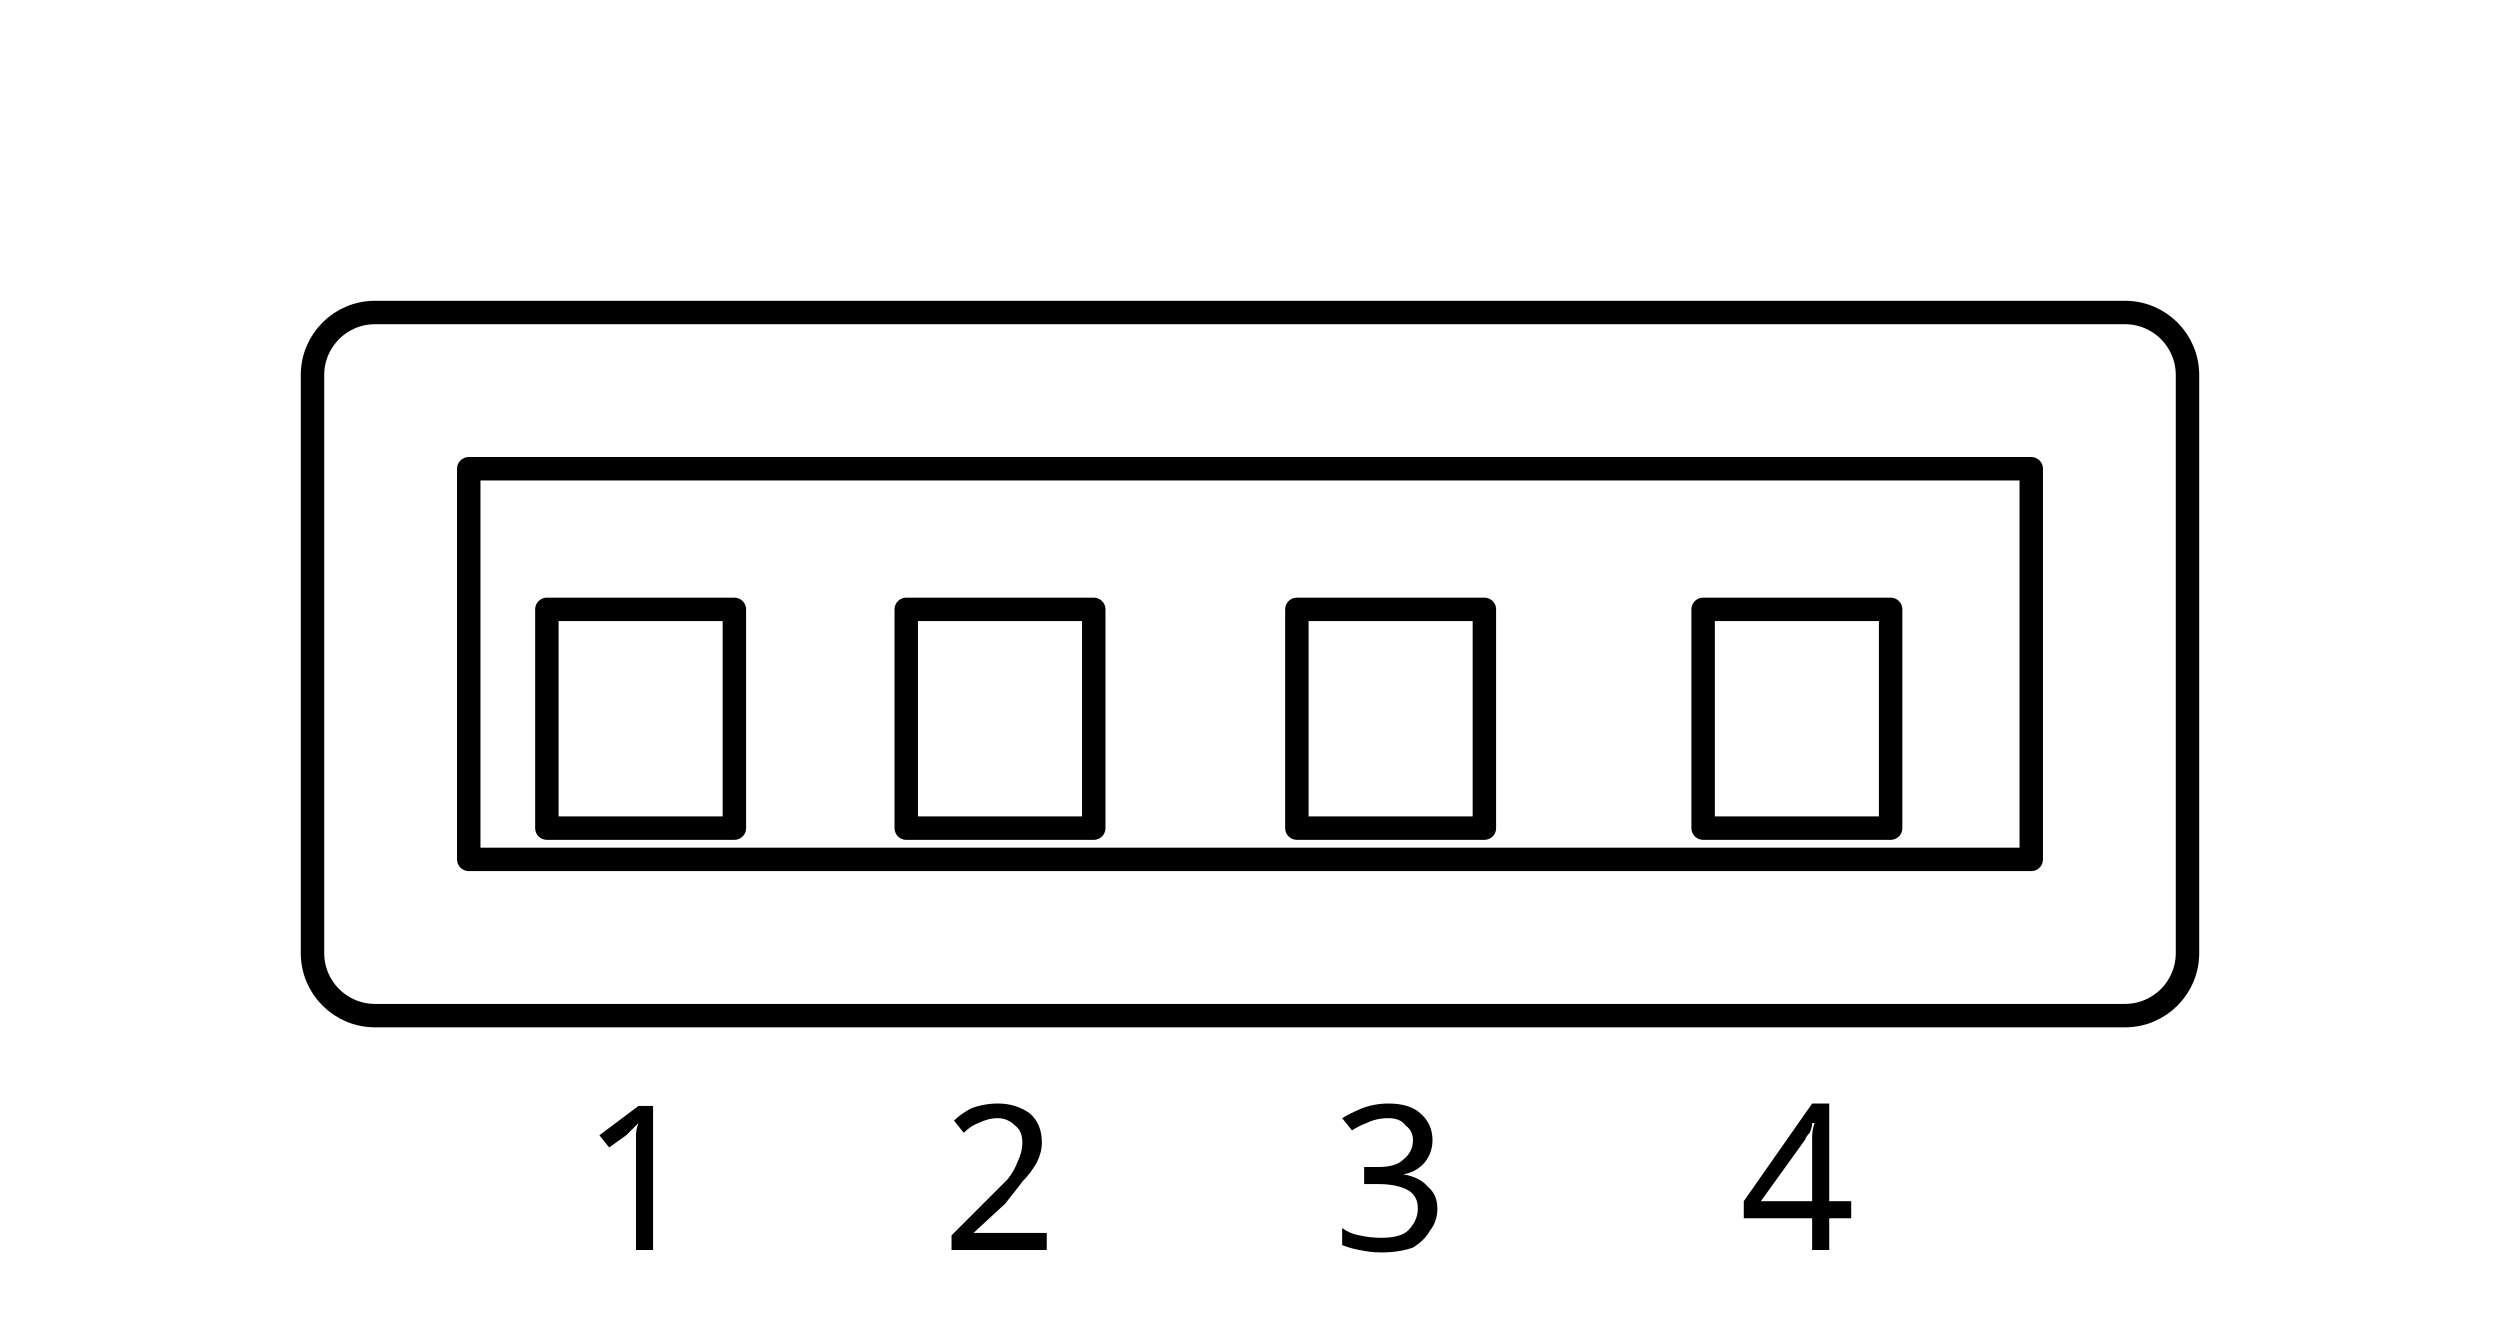
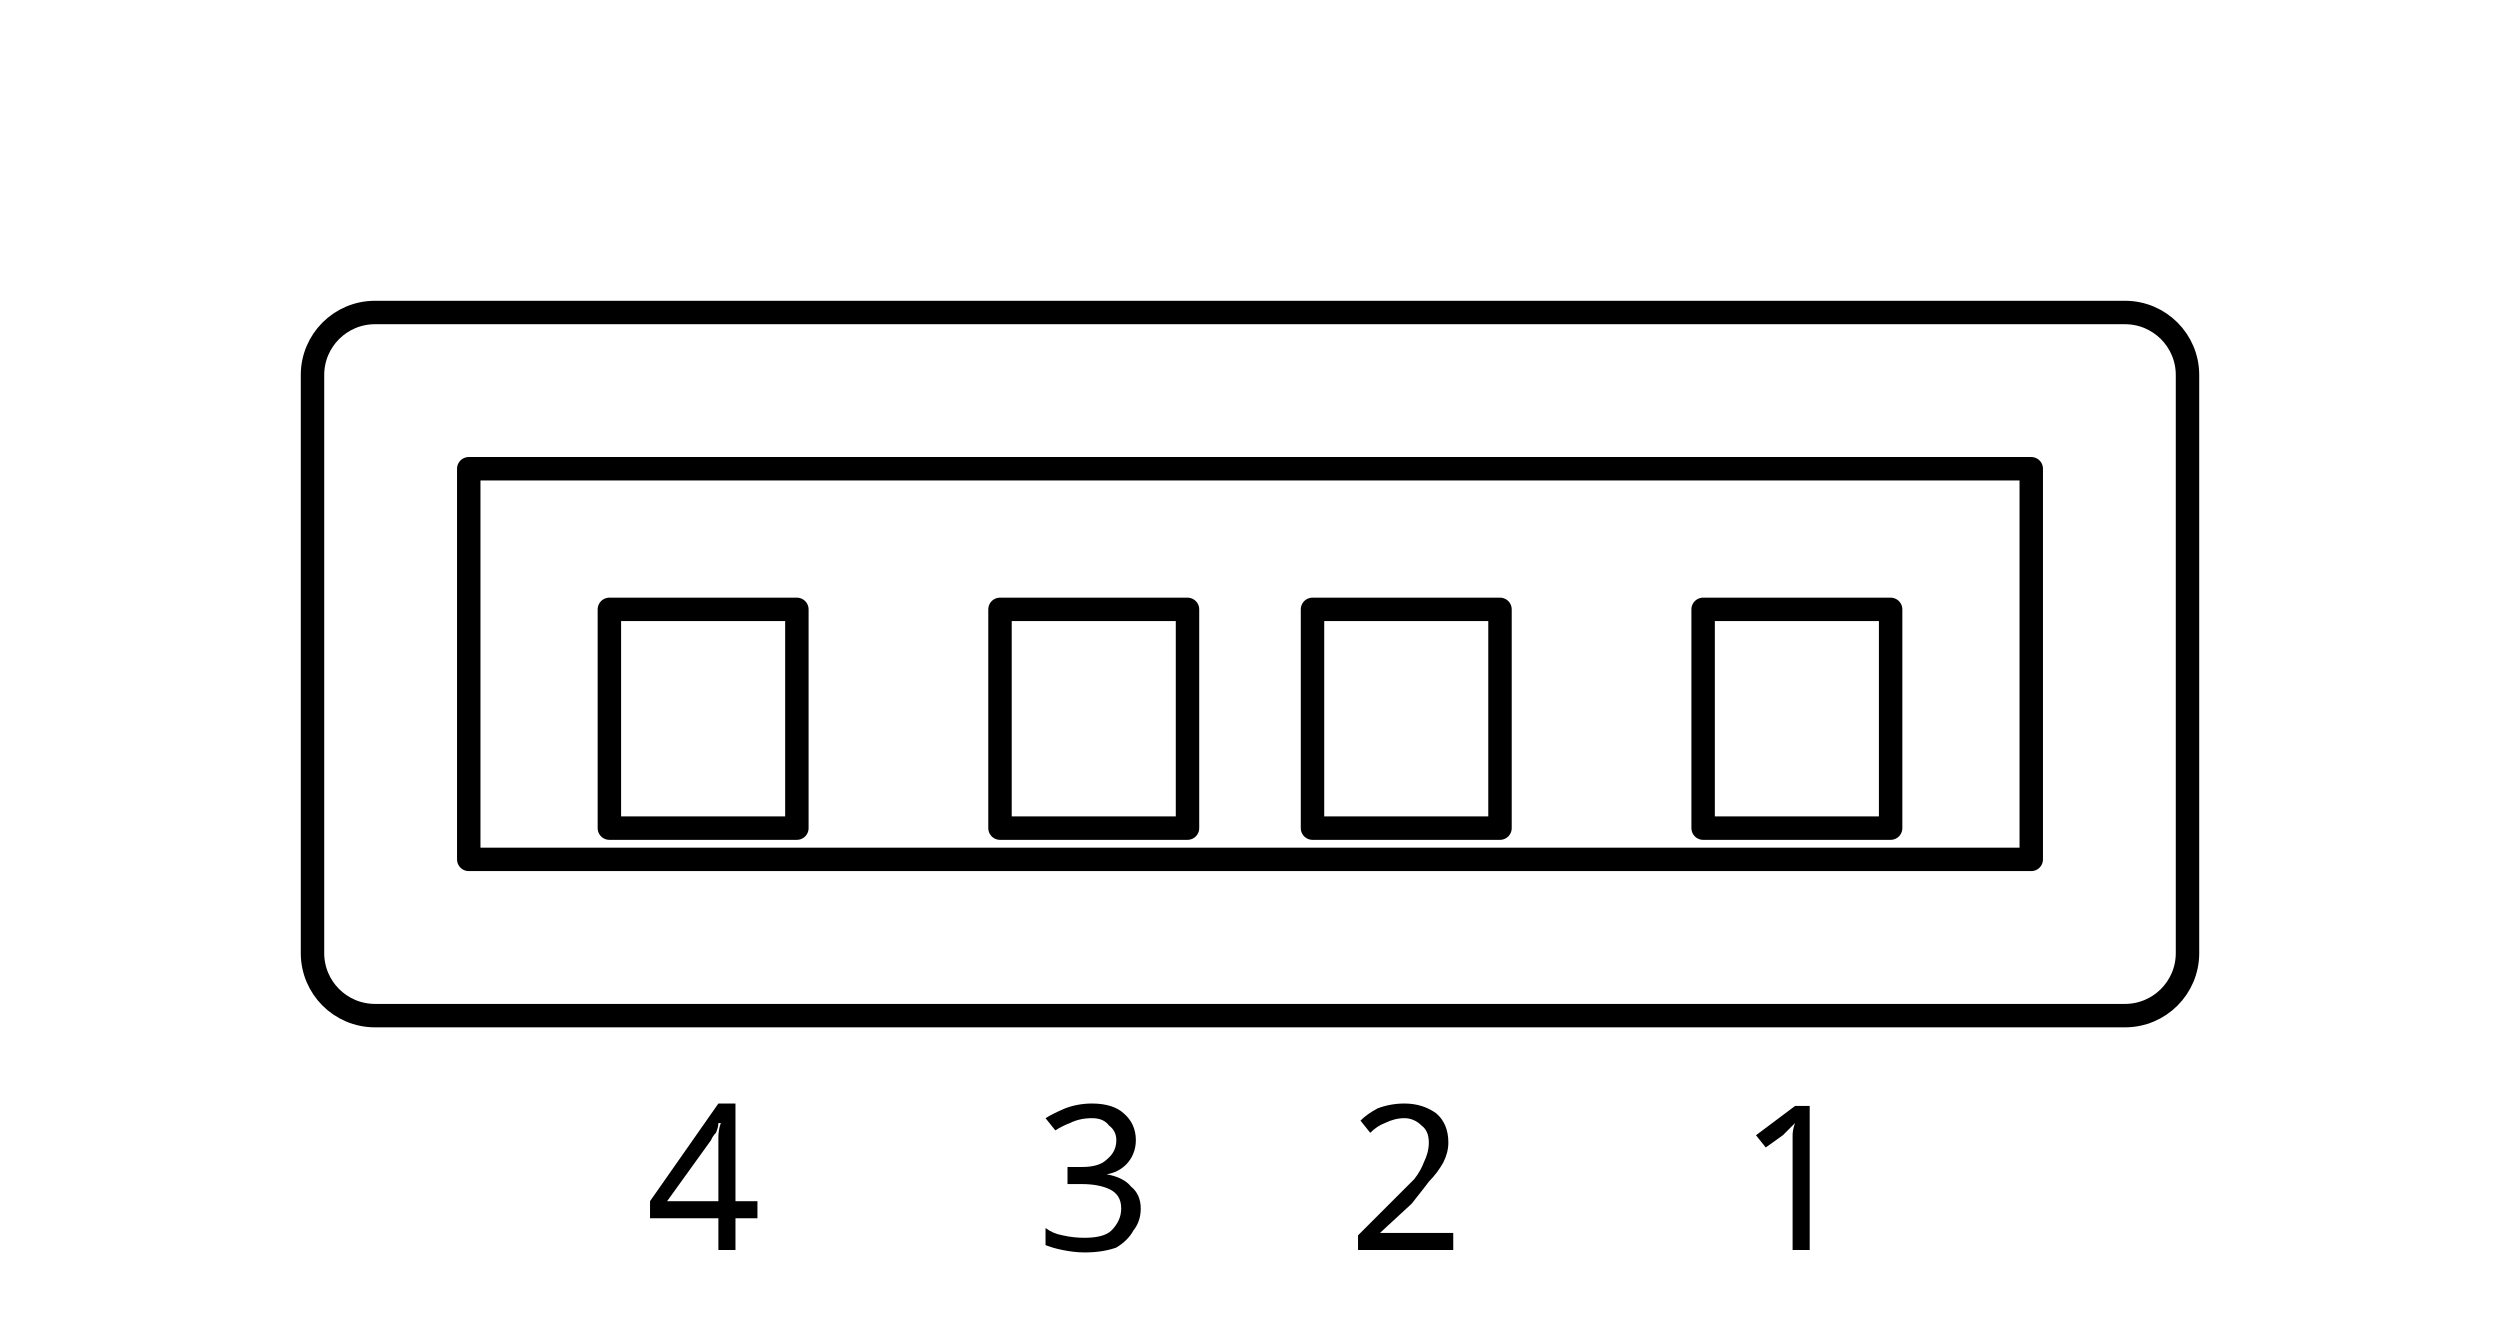
<svg xmlns="http://www.w3.org/2000/svg" viewBox="0 0 16 8.5" width="16mm" height="8.5mm">
  <g fill="none" stroke="currentColor" stroke-width="0.15" stroke-linecap="round" stroke-linejoin="round">
    <rect x="2" y="2" width="12" height="4.5" rx="0.4" />
    <rect x="3" y="3" width="10" height="2.5" />
-     <rect data-pin="1" x="3.5" y="3.9" width="1.2" height="1.4" />
-     <text x="4.1" y="8" font-size="1.3" text-anchor="middle" fill="currentColor" stroke="none" font-family="sans-serif">1</text>
-     <rect data-pin="2" x="5.8" y="3.9" width="1.2" height="1.4" />
-     <text x="6.4" y="8" font-size="1.3" text-anchor="middle" fill="currentColor" stroke="none" font-family="sans-serif">2</text>
-     <rect data-pin="3" x="8.3" y="3.9" width="1.2" height="1.4" />
-     <text x="8.9" y="8" font-size="1.3" text-anchor="middle" fill="currentColor" stroke="none" font-family="sans-serif">3</text>
-     <rect data-pin="4" x="10.9" y="3.9" width="1.2" height="1.4" />
-     <text x="11.5" y="8" font-size="1.3" text-anchor="middle" fill="currentColor" stroke="none" font-family="sans-serif">4</text>
+     <rect data-pin="1" x="10.9" y="3.9" width="1.2" height="1.4" />
+     <text x="11.5" y="8" font-size="1.3" text-anchor="middle" fill="currentColor" stroke="none" font-family="sans-serif">1</text>
+     <rect data-pin="2" x="8.4" y="3.9" width="1.2" height="1.4" />
+     <text x="9" y="8" font-size="1.3" text-anchor="middle" fill="currentColor" stroke="none" font-family="sans-serif">2</text>
+     <rect data-pin="3" x="6.4" y="3.9" width="1.2" height="1.4" />
+     <text x="7" y="8" font-size="1.3" text-anchor="middle" fill="currentColor" stroke="none" font-family="sans-serif">3</text>
+     <rect data-pin="4" x="3.9" y="3.9" width="1.2" height="1.4" />
+     <text x="4.5" y="8" font-size="1.3" text-anchor="middle" fill="currentColor" stroke="none" font-family="sans-serif">4</text>
  </g>
</svg>
